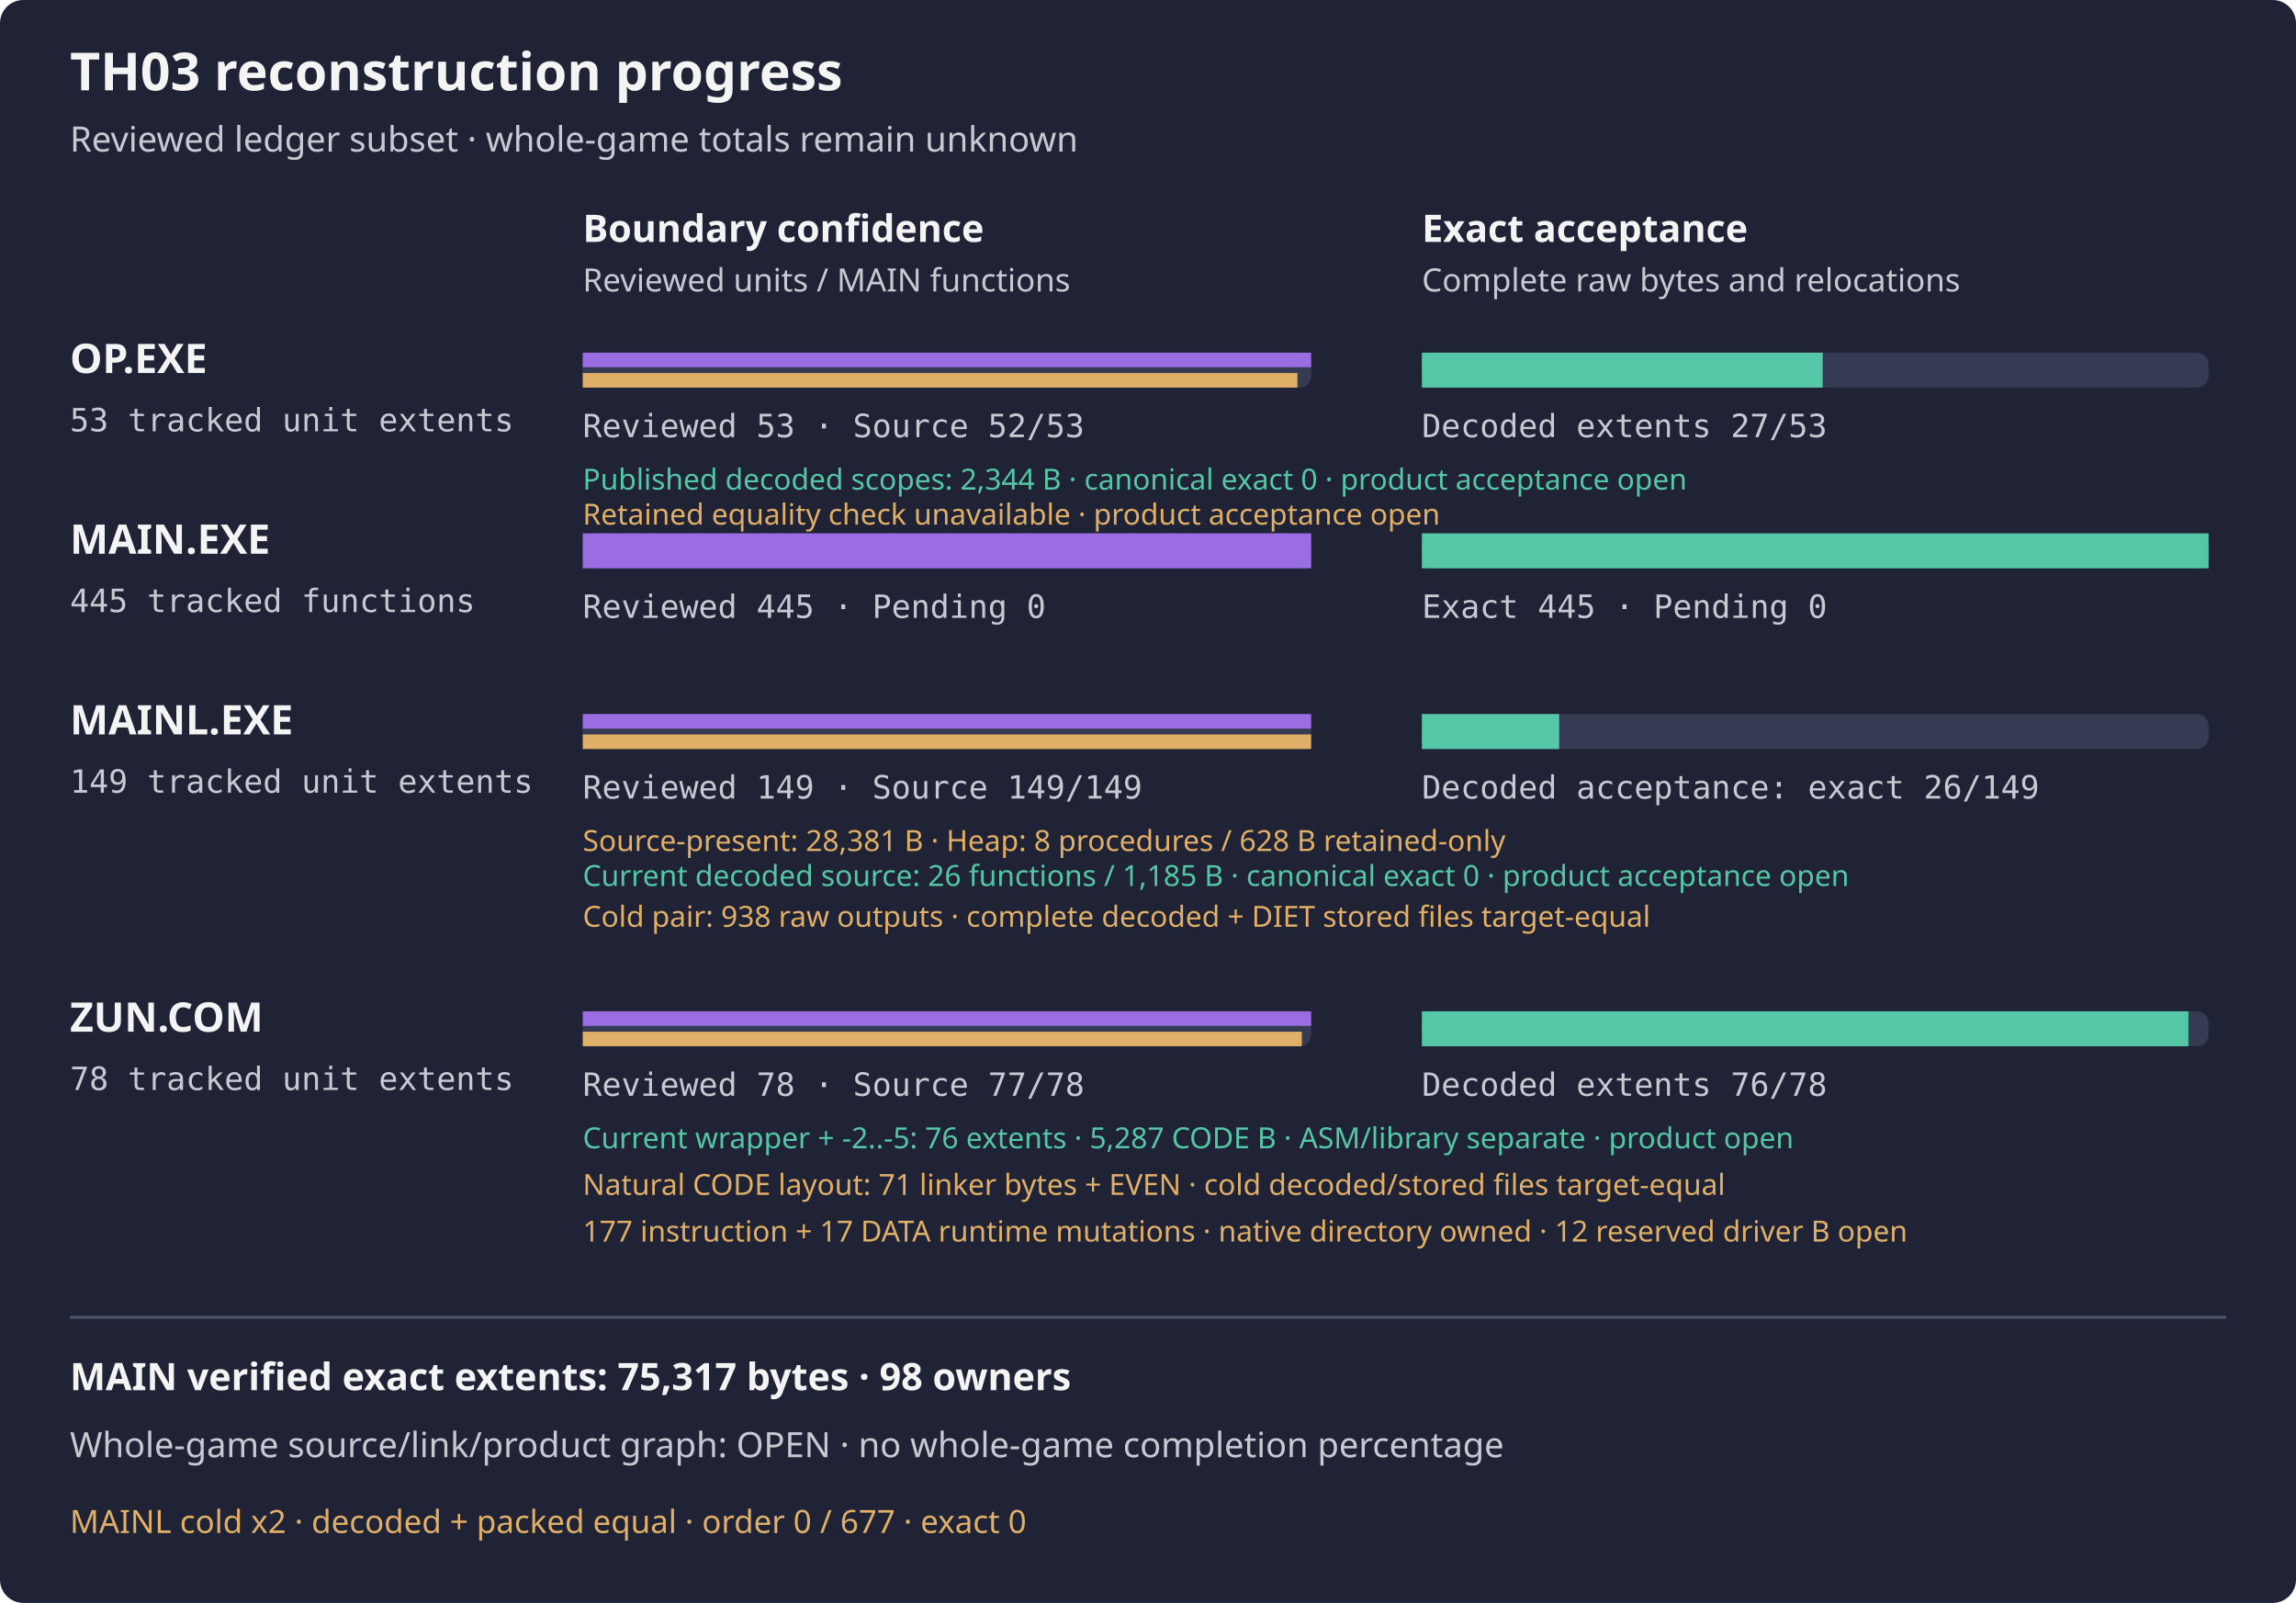
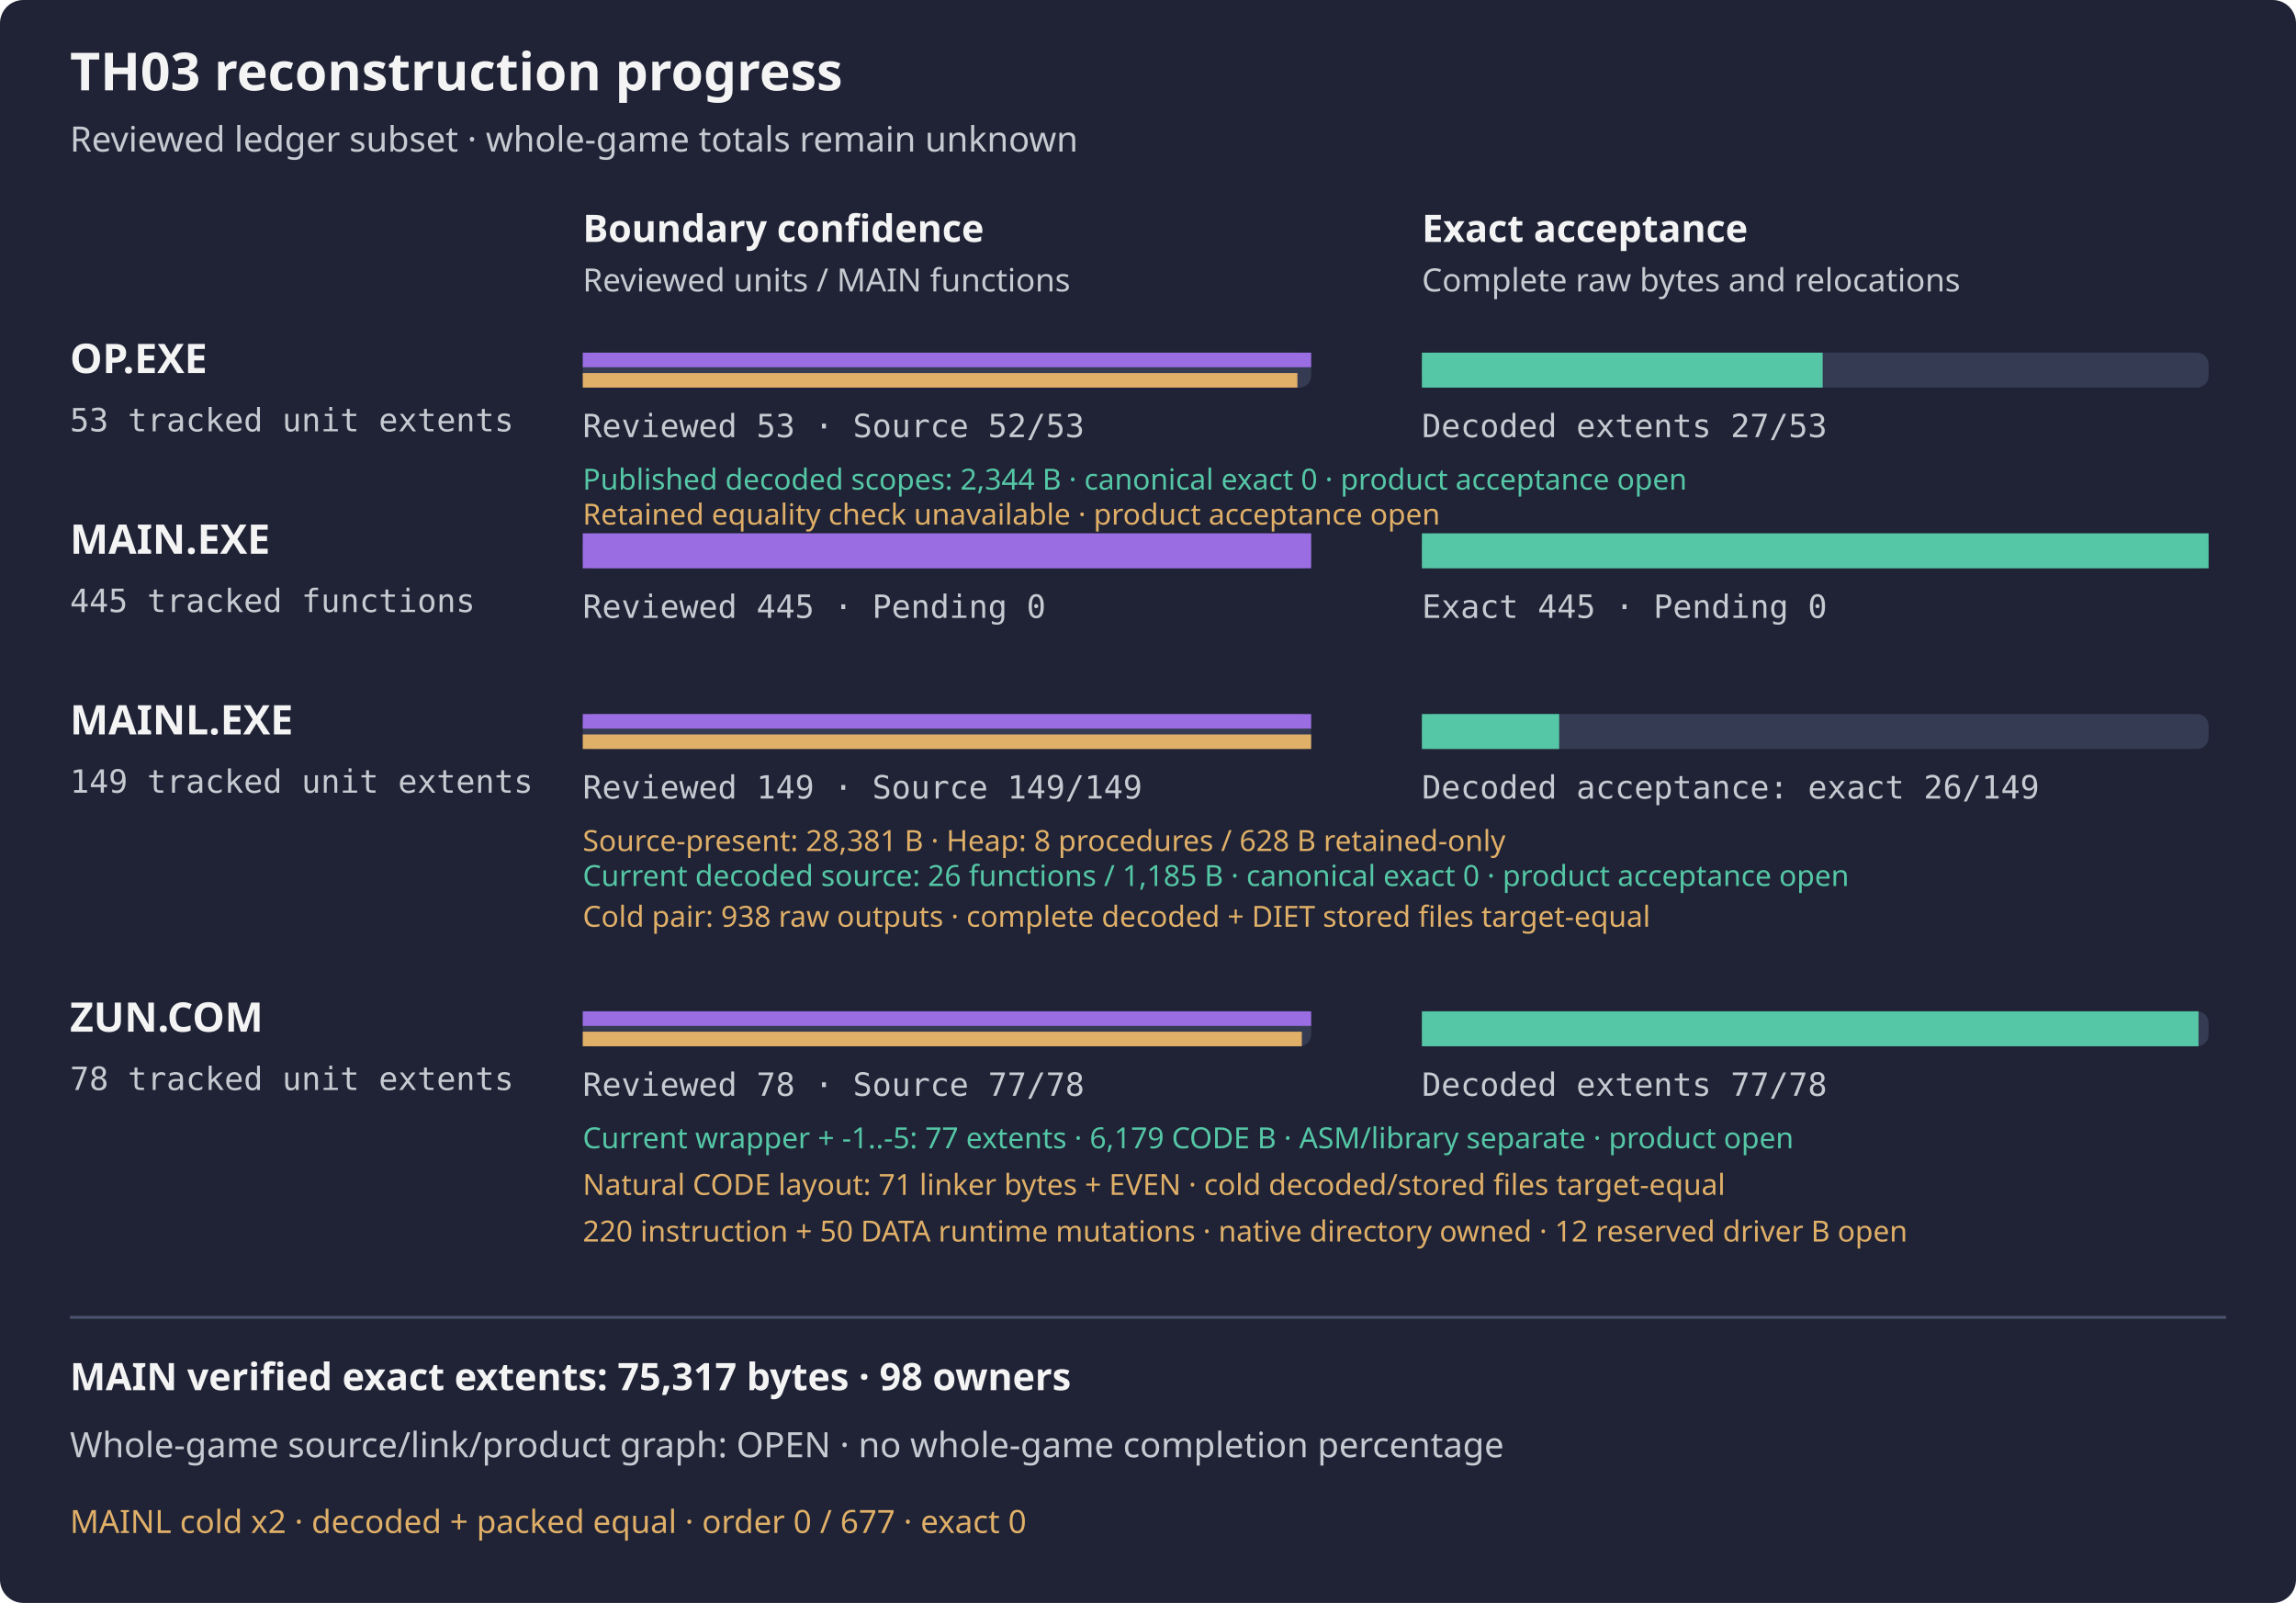
<svg xmlns="http://www.w3.org/2000/svg" width="788" height="550" viewBox="0 0 788 550" role="img" aria-label="TH03 reviewed subset reconstruction progress">
  <rect width="788" height="550" rx="8" fill="#1f2335" />
  <text x="24" y="31" fill="#f4f4f5" font-family="sans-serif" font-size="18" font-weight="600">TH03 reconstruction progress</text>
  <text x="24" y="52" fill="#c8cad2" font-family="sans-serif" font-size="12">Reviewed ledger subset · whole-game totals remain unknown</text>
  <text x="200" y="83" fill="#f4f4f5" font-family="sans-serif" font-size="13" font-weight="600">Boundary confidence</text>
  <text x="488" y="83" fill="#f4f4f5" font-family="sans-serif" font-size="13" font-weight="600">Exact acceptance</text>
  <text x="200" y="100" fill="#c8cad2" font-family="sans-serif" font-size="11">Reviewed units / MAIN functions</text>
  <text x="488" y="100" fill="#c8cad2" font-family="sans-serif" font-size="11">Complete raw bytes and relocations</text>
  <g aria-label="OP.EXE bars count tracked unit extents, not functions; source-present is not exact">
    <text x="24" y="128" fill="#f4f4f5" font-family="sans-serif" font-size="14" font-weight="600">OP.EXE</text>
    <text x="24" y="148" fill="#c8cad2" font-family="monospace" font-size="11">53 tracked unit extents</text>
    <rect x="200" y="121" width="250" height="12" rx="4" fill="#353b52" />
    <rect x="488" y="121" width="270" height="12" rx="4" fill="#353b52" />
    <rect x="200" y="121" width="250.00" height="5" fill="#9b6de3" />
    <rect x="200" y="128" width="245.28" height="5" fill="#e0af68" />
    <rect x="488" y="121" width="137.55" height="12" fill="#55c7a6" />
    <text x="200" y="150" fill="#c8cad2" font-family="monospace" font-size="11">Reviewed 53 · Source 52/53</text>
    <text x="488" y="150" fill="#c8cad2" font-family="monospace" font-size="11">Decoded extents 27/53</text>
  </g>
  <text x="200" y="168" fill="#55c7a6" font-family="sans-serif" font-size="10">Published decoded scopes: 2,344 B · canonical exact 0 · product acceptance open</text>
  <text x="200" y="180" fill="#e0af68" font-family="sans-serif" font-size="10">Retained equality check unavailable · product acceptance open</text>
  <text x="24" y="190" fill="#f4f4f5" font-family="sans-serif" font-size="14" font-weight="600">MAIN.EXE</text>
  <text x="24" y="210" fill="#c8cad2" font-family="monospace" font-size="11">445 tracked functions</text>
  <rect x="200" y="183" width="250" height="12" rx="4" fill="#353b52" />
  <rect x="488" y="183" width="270" height="12" rx="4" fill="#353b52" />
  <rect x="200" y="183" width="250.00" height="12" fill="#9b6de3" />
  <rect x="488" y="183" width="270.00" height="12" fill="#55c7a6" />
  <text x="200" y="212" fill="#c8cad2" font-family="monospace" font-size="11">Reviewed 445 · Pending 0</text>
  <text x="488" y="212" fill="#c8cad2" font-family="monospace" font-size="11">Exact 445 · Pending 0</text>
  <g aria-label="MAINL bars count tracked unit extents, not functions; source-present is not exact">
    <text x="24" y="252" fill="#f4f4f5" font-family="sans-serif" font-size="14" font-weight="600">MAINL.EXE</text>
    <text x="24" y="272" fill="#c8cad2" font-family="monospace" font-size="11">149 tracked unit extents</text>
    <rect x="200" y="245" width="250" height="12" rx="4" fill="#353b52" />
    <rect x="488" y="245" width="270" height="12" rx="4" fill="#353b52" />
    <rect x="200" y="245" width="250.00" height="5" fill="#9b6de3" />
    <rect x="200" y="252" width="250.00" height="5" fill="#e0af68" />
    <rect x="488" y="245" width="47.11" height="12" fill="#55c7a6" />
    <text x="200" y="274" fill="#c8cad2" font-family="monospace" font-size="11">Reviewed 149 · Source 149/149</text>
    <text x="488" y="274" fill="#c8cad2" font-family="monospace" font-size="11">Decoded acceptance: exact 26/149</text>
    <text x="200" y="292" fill="#e0af68" font-family="sans-serif" font-size="10">Source-present: 28,381 B · Heap: 8 procedures / 628 B retained-only</text>
  </g>
  <text x="200" y="304" fill="#55c7a6" font-family="sans-serif" font-size="10">Current decoded source: 26 functions / 1,185 B · canonical exact 0 · product acceptance open</text>
  <text x="200" y="318" fill="#e0af68" font-family="sans-serif" font-size="10">Cold pair: 938 raw outputs · complete decoded + DIET stored files target-equal</text>
  <g aria-label="ZUN.COM bars count tracked unit extents, not functions; source-present is not exact">
    <text x="24" y="354" fill="#f4f4f5" font-family="sans-serif" font-size="14" font-weight="600">ZUN.COM</text>
    <text x="24" y="374" fill="#c8cad2" font-family="monospace" font-size="11">78 tracked unit extents</text>
    <rect x="200" y="347" width="250" height="12" rx="4" fill="#353b52" />
    <rect x="488" y="347" width="270" height="12" rx="4" fill="#353b52" />
    <rect x="200" y="347" width="250.00" height="5" fill="#9b6de3" />
    <rect x="200" y="354" width="246.79" height="5" fill="#e0af68" />
-     <rect x="488" y="347" width="263.08" height="12" fill="#55c7a6" />
+     <rect x="488" y="347" width="266.54" height="12" fill="#55c7a6" />
    <text x="200" y="376" fill="#c8cad2" font-family="monospace" font-size="11">Reviewed 78 · Source 77/78</text>
-     <text x="488" y="376" fill="#c8cad2" font-family="monospace" font-size="11">Decoded extents 76/78</text>
+     <text x="488" y="376" fill="#c8cad2" font-family="monospace" font-size="11">Decoded extents 77/78</text>
  </g>
-   <text x="200" y="394" fill="#55c7a6" font-family="sans-serif" font-size="10">Current wrapper + -2..-5: 76 extents · 5,287 CODE B · ASM/library separate · product open</text>
+   <text x="200" y="394" fill="#55c7a6" font-family="sans-serif" font-size="10">Current wrapper + -1..-5: 77 extents · 6,179 CODE B · ASM/library separate · product open</text>
  <text x="200" y="410" fill="#e0af68" font-family="sans-serif" font-size="10">Natural CODE layout: 71 linker bytes + EVEN · cold decoded/stored files target-equal</text>
-   <text x="200" y="426" fill="#e0af68" font-family="sans-serif" font-size="10">177 instruction + 17 DATA runtime mutations · native directory owned · 12 reserved driver B open</text>
+   <text x="200" y="426" fill="#e0af68" font-family="sans-serif" font-size="10">220 instruction + 50 DATA runtime mutations · native directory owned · 12 reserved driver B open</text>
  <path d="M24 452 H764" stroke="#4b526d" />
  <text x="24" y="477" fill="#f4f4f5" font-family="sans-serif" font-size="13" font-weight="600">MAIN verified exact extents: 75,317 bytes · 98 owners</text>
  <text x="24" y="500" fill="#c8cad2" font-family="sans-serif" font-size="12">Whole-game source/link/product graph: OPEN · no whole-game completion percentage</text>
  <text x="24" y="526" fill="#e0af68" font-family="sans-serif" font-size="11">MAINL cold x2 · decoded + packed equal · order 0 / 677 · exact 0</text>
</svg>
